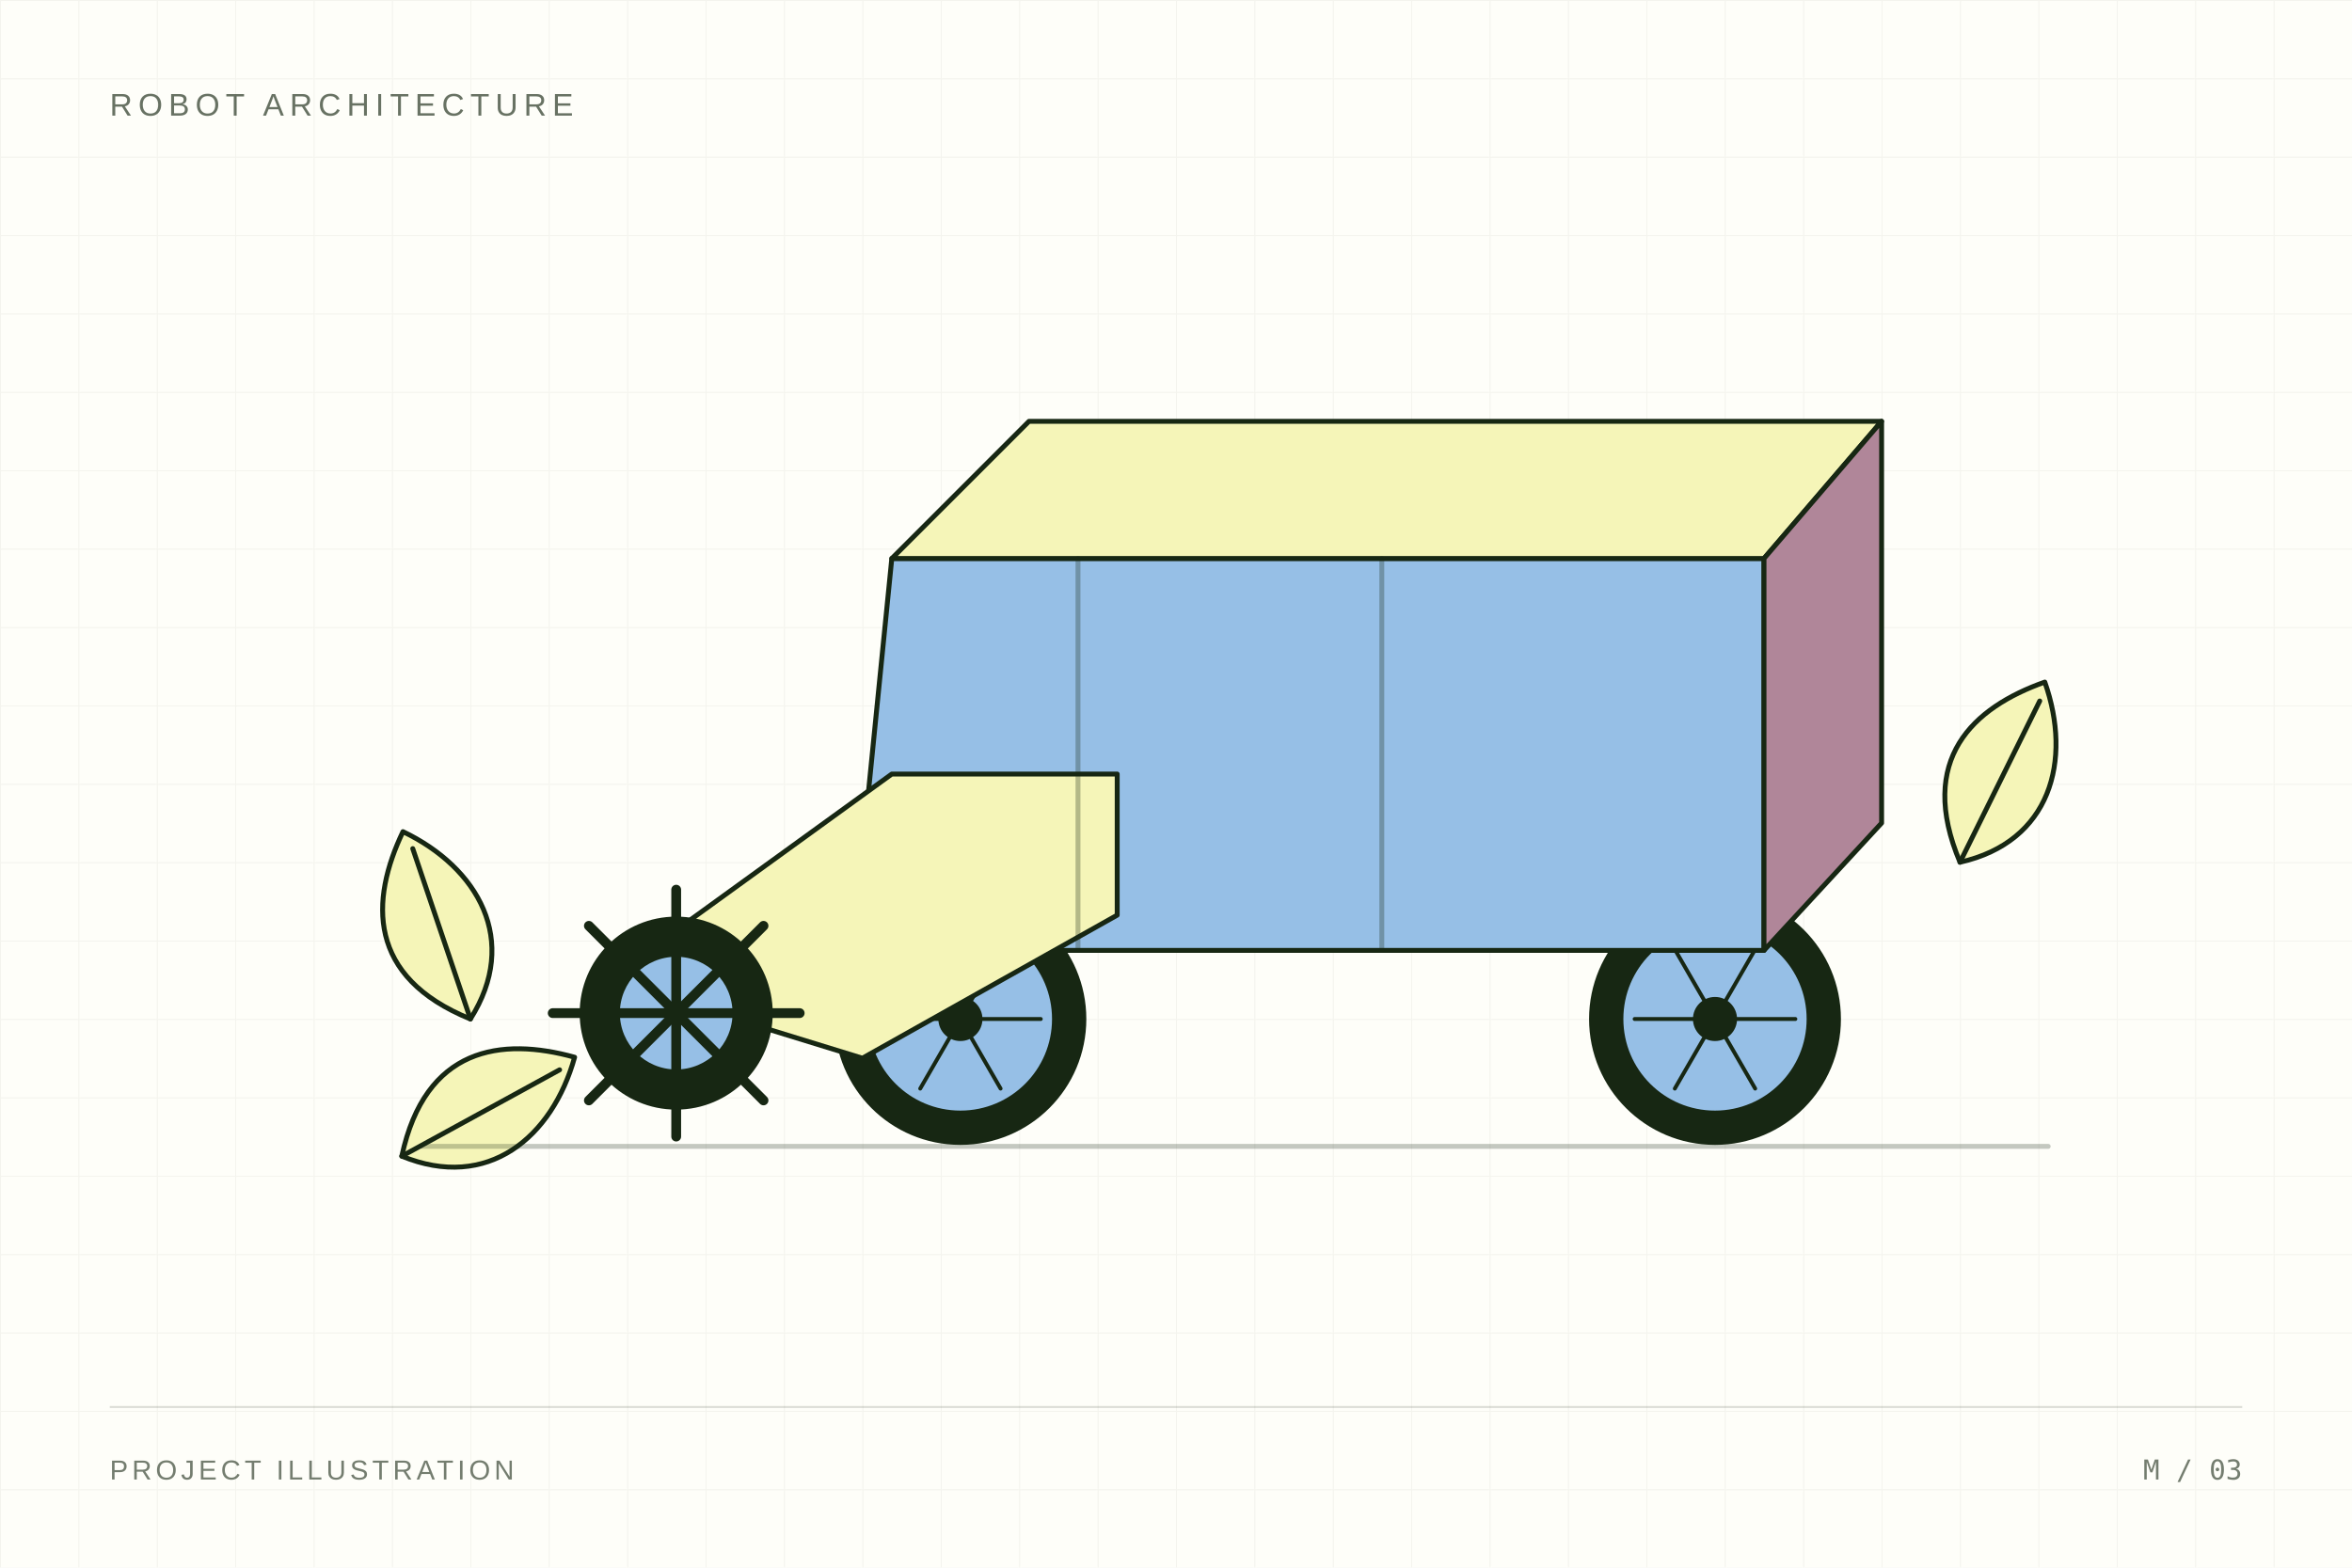
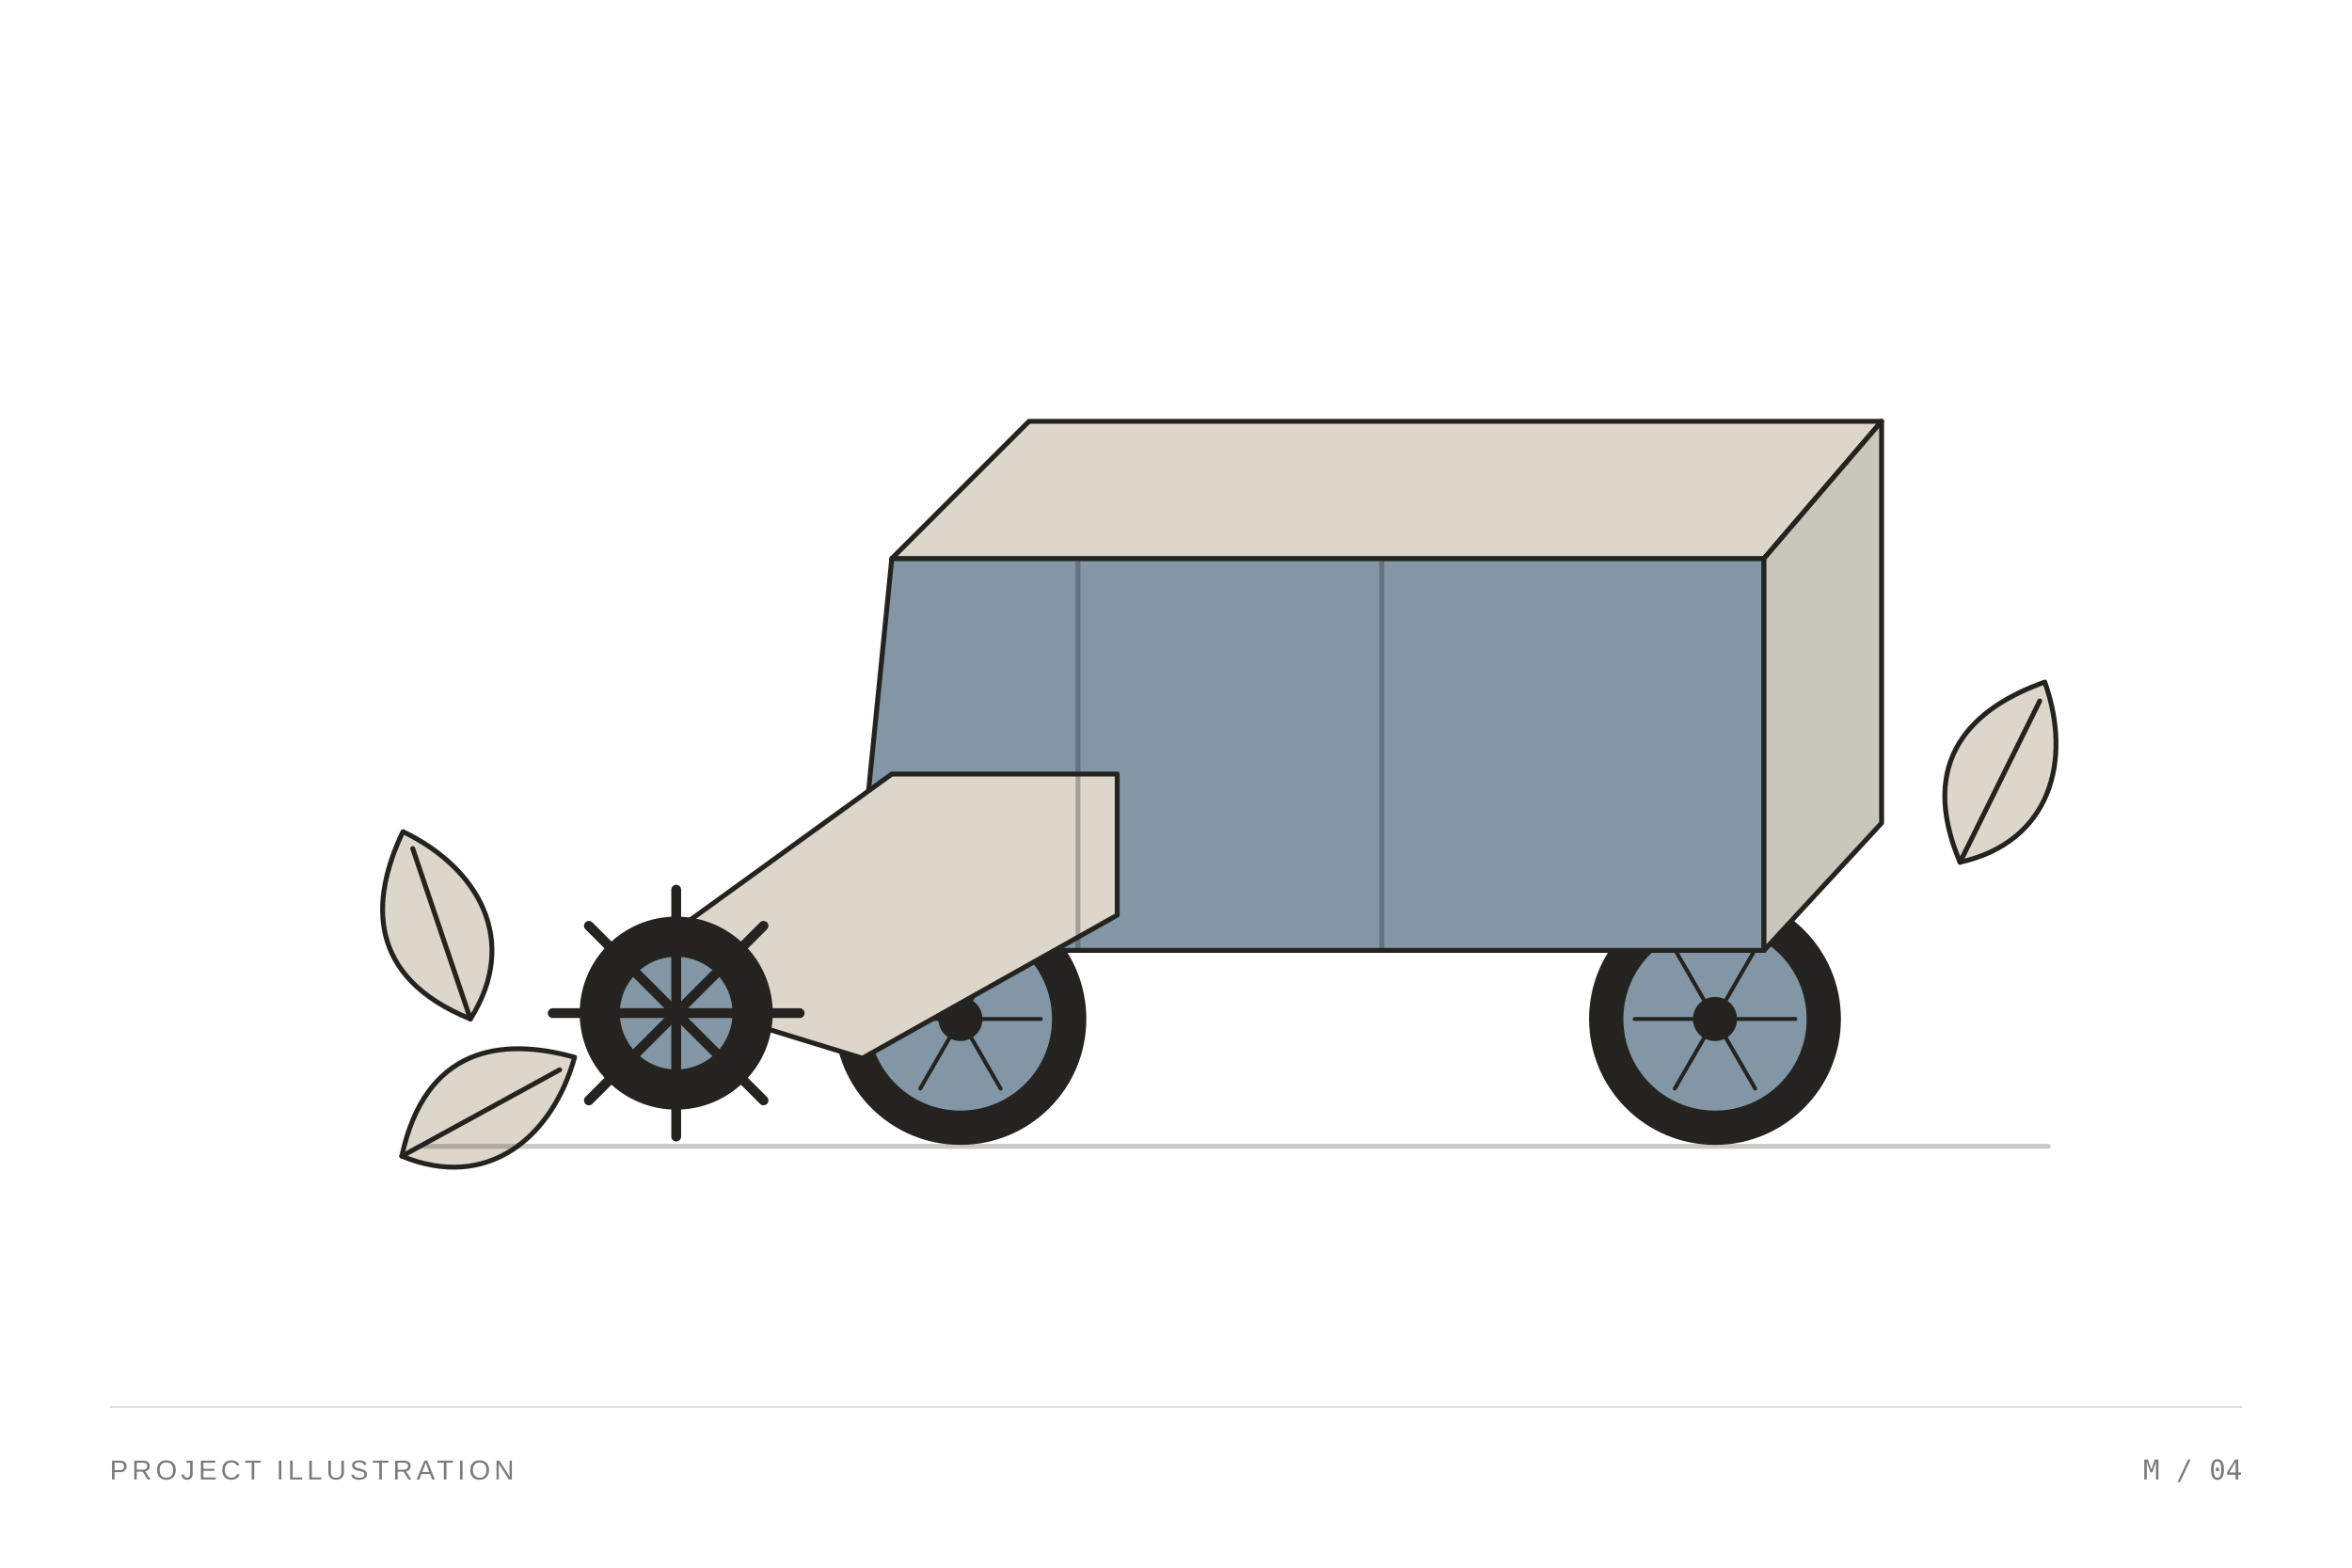
<svg xmlns="http://www.w3.org/2000/svg" width="1200" height="800" viewBox="0 0 1200 800" role="img" aria-label="Temporary robot architecture subject illustration">
-   <defs>
-     <pattern id="grid" width="40" height="40" patternUnits="userSpaceOnUse">
-       <path d="M40 0H0V40" fill="none" stroke="#172713" stroke-opacity=".045" />
-     </pattern>
-   </defs>
-   <rect width="1200" height="800" fill="#fefef9" />
-   <rect width="1200" height="800" fill="url(#grid)" />
-   <text x="56" y="59" font-family="Arial,sans-serif" font-size="16" letter-spacing="3" fill="#172713" opacity=".65">ROBOT ARCHITECTURE</text>
-   <g stroke="#172713" stroke-width="2.5" stroke-linecap="round" stroke-linejoin="round">
+   <g stroke="#24231f" stroke-width="2.5" stroke-linecap="round" stroke-linejoin="round">
    <g transform="translate(135 75)">
      <g>
-         <circle cx="355" cy="445" r="63" fill="#172713" />
-         <circle cx="355" cy="445" r="48" fill="#96bfe6" />
-         <circle cx="355" cy="445" r="10" fill="#172713" />
-         <path d="M314 445H396" transform="rotate(0 355 445)" stroke="#172713" stroke-width="2" />
-         <path d="M314 445H396" transform="rotate(60 355 445)" stroke="#172713" stroke-width="2" />
-         <path d="M314 445H396" transform="rotate(120 355 445)" stroke="#172713" stroke-width="2" />
+         <circle cx="355" cy="445" r="63" fill="#24231f" />
+         <circle cx="355" cy="445" r="48" fill="#8296a5" />
+         <circle cx="355" cy="445" r="10" fill="#24231f" />
+         <path d="M314 445H396" transform="rotate(0 355 445)" stroke="#24231f" stroke-width="2" />
+         <path d="M314 445H396" transform="rotate(60 355 445)" stroke="#24231f" stroke-width="2" />
+         <path d="M314 445H396" transform="rotate(120 355 445)" stroke="#24231f" stroke-width="2" />
      </g>
      <g>
-         <circle cx="740" cy="445" r="63" fill="#172713" />
-         <circle cx="740" cy="445" r="48" fill="#96bfe6" />
-         <circle cx="740" cy="445" r="10" fill="#172713" />
-         <path d="M699 445H781" transform="rotate(0 740 445)" stroke="#172713" stroke-width="2" />
-         <path d="M699 445H781" transform="rotate(60 740 445)" stroke="#172713" stroke-width="2" />
-         <path d="M699 445H781" transform="rotate(120 740 445)" stroke="#172713" stroke-width="2" />
+         <circle cx="740" cy="445" r="63" fill="#24231f" />
+         <circle cx="740" cy="445" r="48" fill="#8296a5" />
+         <circle cx="740" cy="445" r="10" fill="#24231f" />
+         <path d="M699 445H781" transform="rotate(0 740 445)" stroke="#24231f" stroke-width="2" />
+         <path d="M699 445H781" transform="rotate(60 740 445)" stroke="#24231f" stroke-width="2" />
+         <path d="M699 445H781" transform="rotate(120 740 445)" stroke="#24231f" stroke-width="2" />
      </g>
-       <path d="M320 210H765V410H300Z" fill="#96bfe6" />
-       <path d="M320 210L390 140H825L765 210Z" fill="#f5f5b8" />
-       <path d="M765 210L825 140V345L765 410Z" fill="#b08699" />
-       <path d="M175 425L320 320H435V392L305 465Z" fill="#f5f5b8" />
-       <circle cx="210" cy="442" r="48" fill="#172713" />
-       <circle cx="210" cy="442" r="30" fill="#96bfe6" />
+       <path d="M320 210H765V410H300Z" fill="#8296a5" />
+       <path d="M320 210L390 140H825L765 210Z" fill="#ddd7cb" />
+       <path d="M765 210L825 140V345L765 410Z" fill="#c9c6bb" />
+       <path d="M175 425L320 320H435V392L305 465Z" fill="#ddd7cb" />
+       <circle cx="210" cy="442" r="48" fill="#24231f" />
+       <circle cx="210" cy="442" r="30" fill="#8296a5" />
      <path d="M147 442H273" transform="rotate(0 210 442)" stroke-width="5" />
      <path d="M147 442H273" transform="rotate(45 210 442)" stroke-width="5" />
      <path d="M147 442H273" transform="rotate(90 210 442)" stroke-width="5" />
      <path d="M147 442H273" transform="rotate(135 210 442)" stroke-width="5" />
      <path d="M415 210V410M570 210V410" opacity=".3" />
      <g transform="translate(105 445) rotate(-30)">
-         <path d="M0 0C-35-45-14-78 18-100C42-65 42-22 0 0Z" fill="#f5f5b8" />
+         <path d="M0 0C-35-45-14-78 18-100C42-65 42-22 0 0Z" fill="#ddd7cb" />
        <path d="M0 0L18-90" fill="none" />
      </g>
      <g transform="translate(70 515) rotate(50)">
-         <path d="M0 0C-35-45-14-78 18-100C42-65 42-22 0 0Z" fill="#f5f5b8" />
+         <path d="M0 0C-35-45-14-78 18-100C42-65 42-22 0 0Z" fill="#ddd7cb" />
        <path d="M0 0L18-90" fill="none" />
      </g>
      <g transform="translate(865 365) rotate(15)">
-         <path d="M0 0C-35-45-14-78 18-100C42-65 42-22 0 0Z" fill="#f5f5b8" />
+         <path d="M0 0C-35-45-14-78 18-100C42-65 42-22 0 0Z" fill="#ddd7cb" />
        <path d="M0 0L18-90" fill="none" />
      </g>
      <path d="M80 510H910" opacity=".25" />
    </g>
  </g>
-   <path d="M56 718H1144" stroke="#172713" stroke-opacity=".15" />
-   <text x="56" y="755" font-family="Arial,sans-serif" font-size="14" letter-spacing="2" fill="#172713" opacity=".6">PROJECT ILLUSTRATION</text>
-   <text x="1144" y="755" text-anchor="end" font-family="monospace" font-size="14" fill="#172713" opacity=".6">M / 03</text>
+   <path d="M56 718H1144" stroke="#24231f" stroke-opacity=".15" />
+   <text x="56" y="755" font-family="Arial,sans-serif" font-size="14" letter-spacing="2" fill="#24231f" opacity=".6">PROJECT ILLUSTRATION</text>
+   <text x="1144" y="755" text-anchor="end" font-family="monospace" font-size="14" fill="#24231f" opacity=".6">M / 04</text>
</svg>
